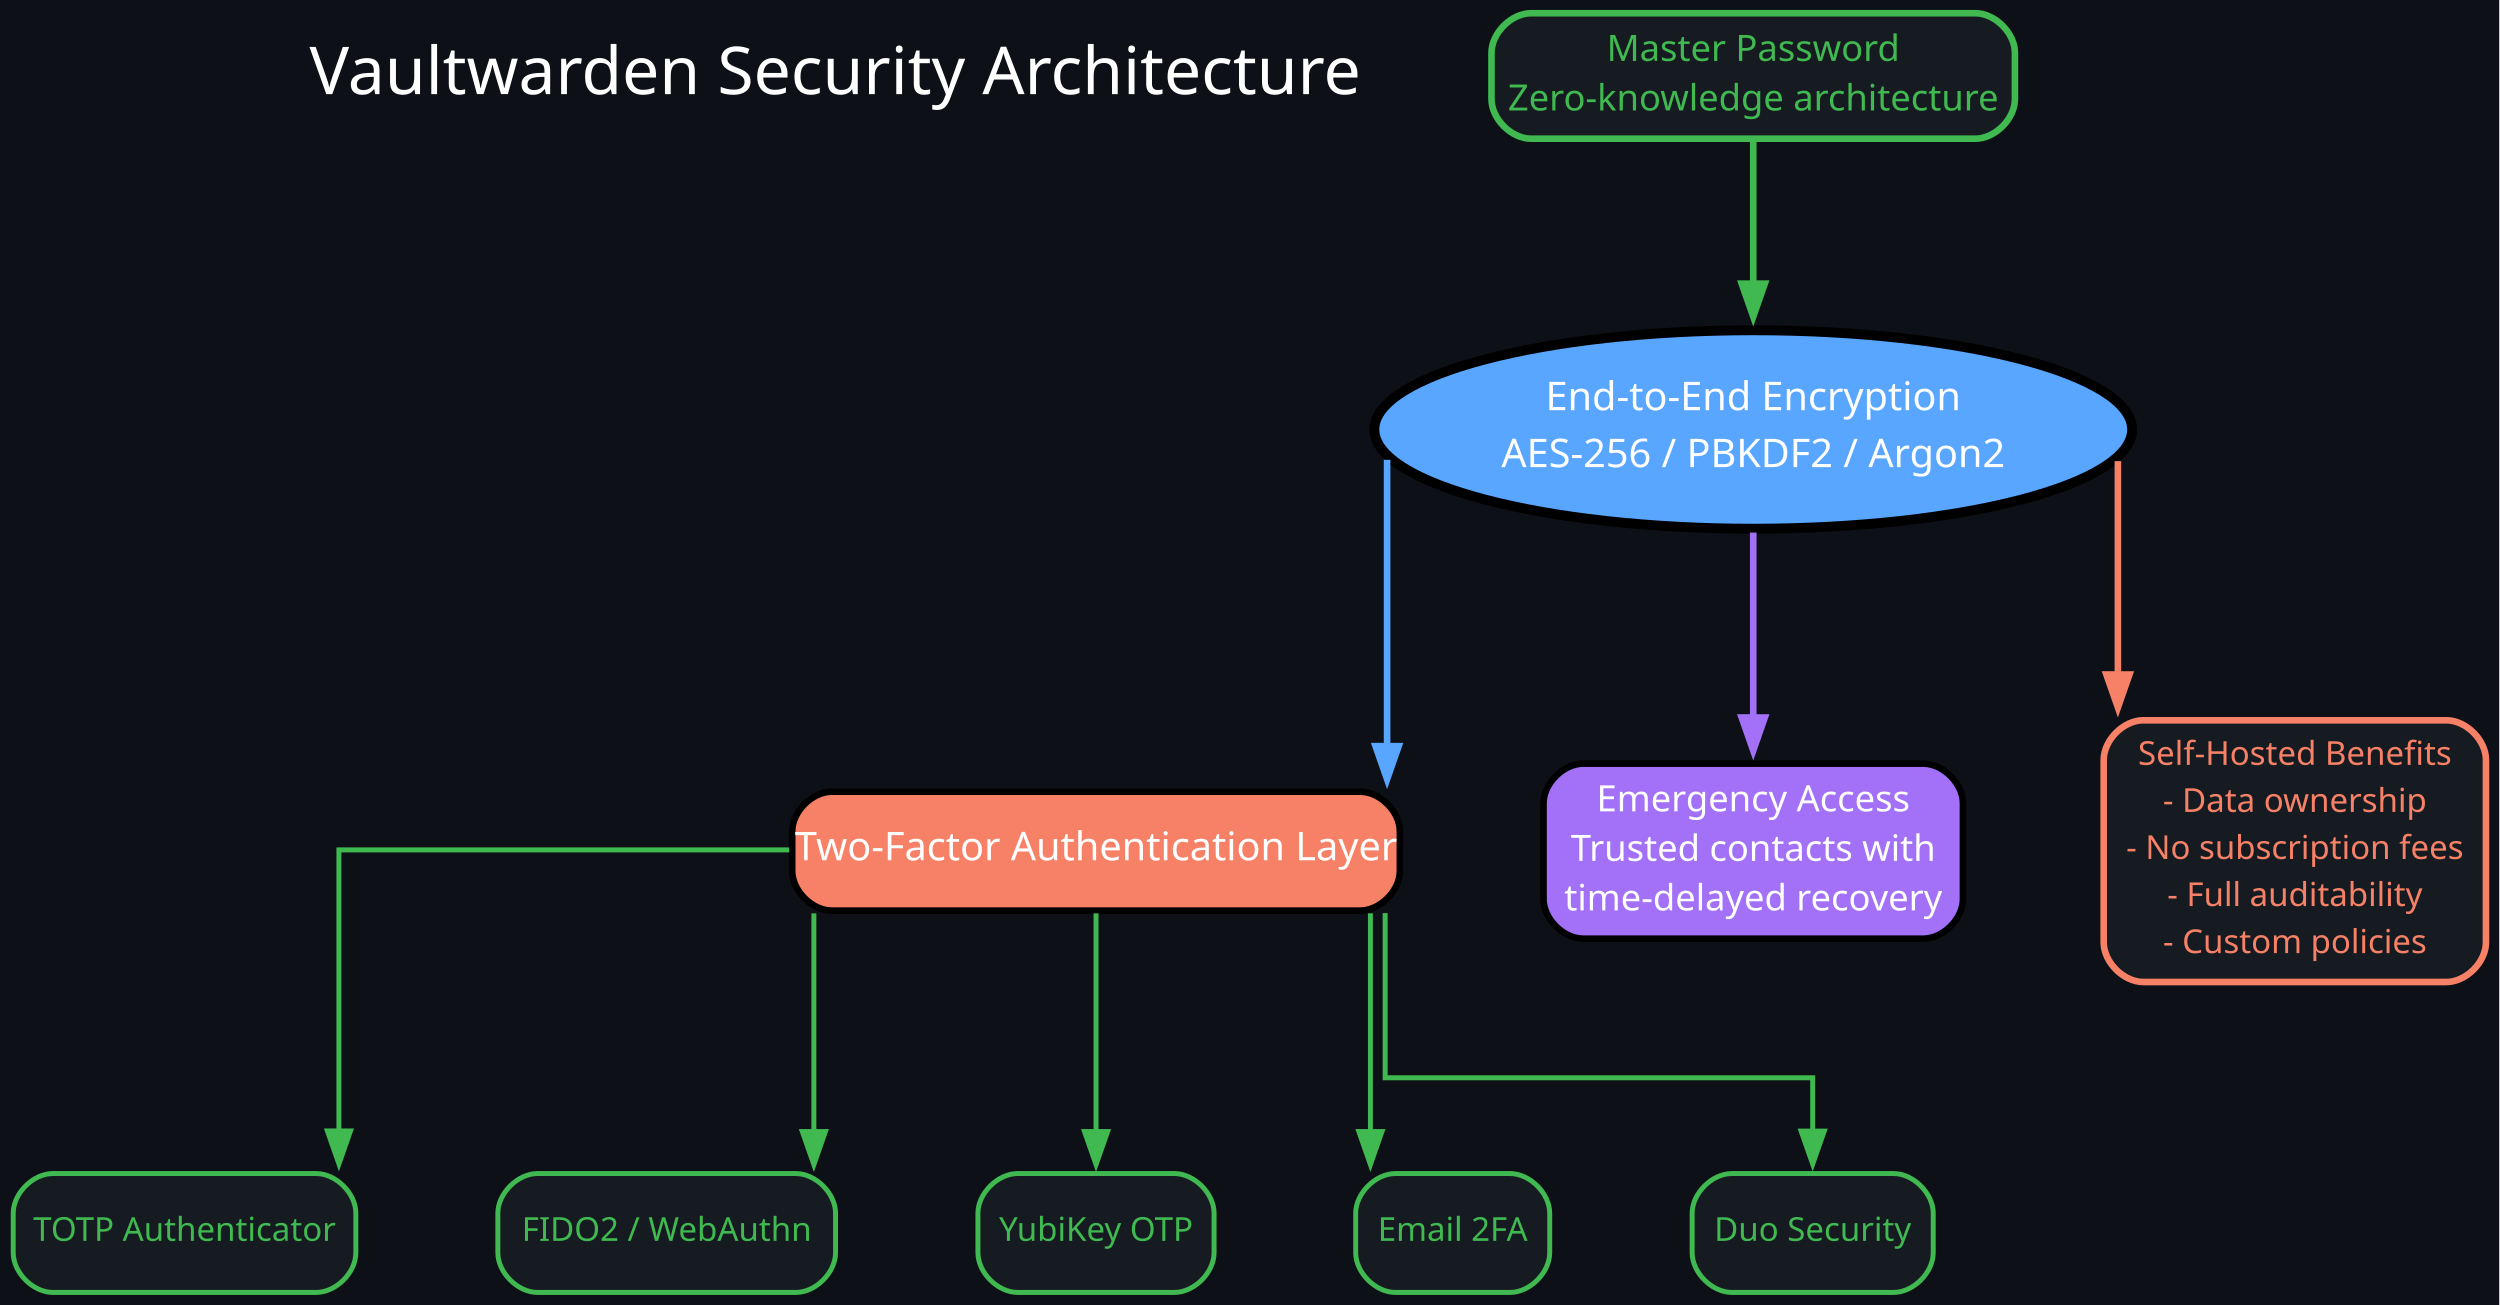
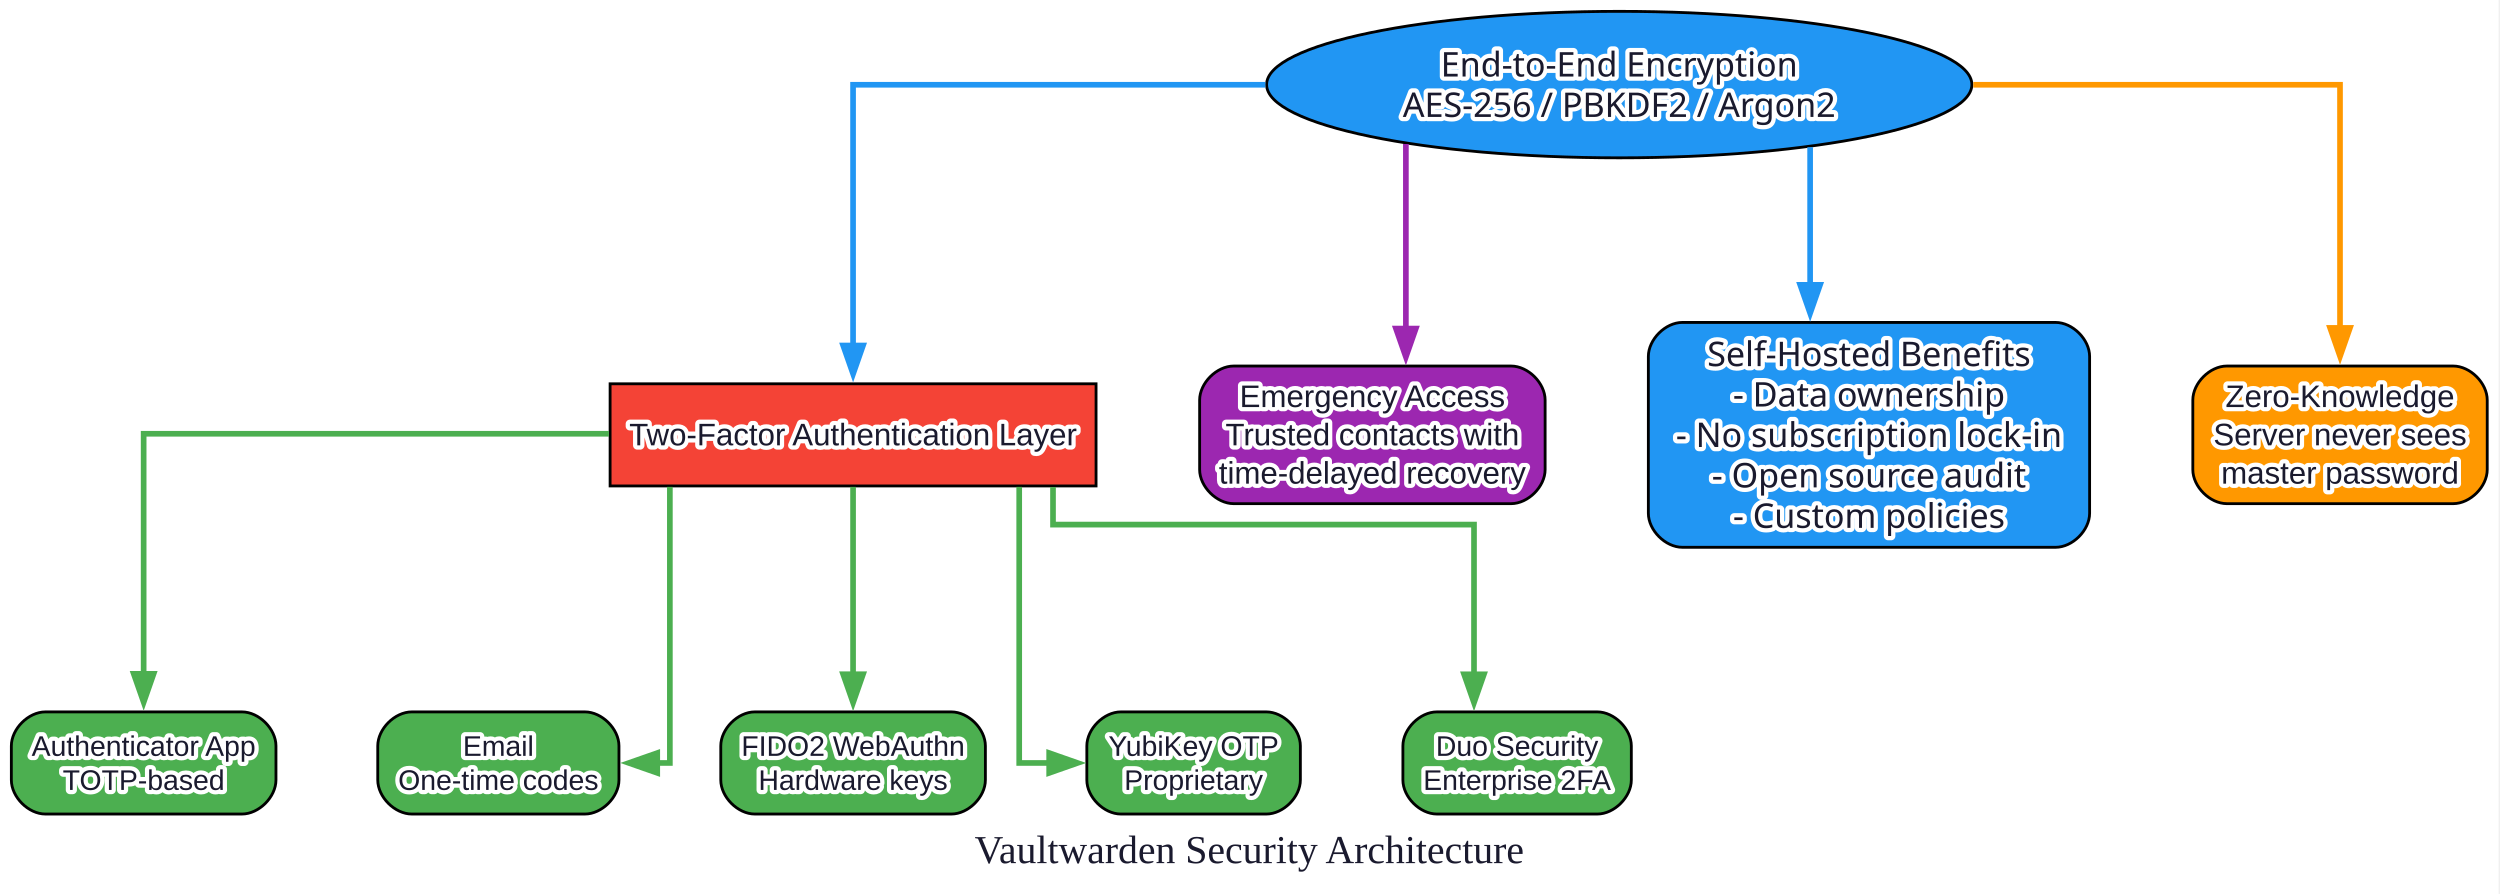
- <svg xmlns="http://www.w3.org/2000/svg" width="757pt" height="395pt" viewBox="0.00 0.00 757.00 395.00">
-   <g id="graph0" class="graph" transform="scale(1 1) rotate(0) translate(4 391.35)">
-     <polygon fill="#0d1117" stroke="none" points="-4,4 -4,-391.35 752.75,-391.35 752.75,4 -4,4" />
+ <svg xmlns="http://www.w3.org/2000/svg" width="881pt" height="315pt" viewBox="0.00 0.00 881.00 315.00">
+   <style>
+ 
+ text { paint-order: stroke; stroke: #ffffff; stroke-width: 3px; stroke-linejoin: round; fill: #1a1a2e; }
+ </style>
+   <g id="graph0" class="graph" transform="scale(1 1) rotate(0) translate(4 311.37)">
+     <polygon fill="white" stroke="none" points="-4,4 -4,-311.37 876.5,-311.37 876.5,4 -4,4" />
+     <text xml:space="preserve" text-anchor="middle" x="436.25" y="-7.2" font-family="Times New Roman,serif" font-size="14.00">Vaultwarden Security Architecture</text>
    <g id="node1" class="node">
-       <text xml:space="preserve" text-anchor="middle" x="248.88" y="-362.85" font-family="Segoe UI" font-size="20.00" fill="white">Vaultwarden Security Architecture</text>
+       <ellipse fill="#2196f3" stroke="black" cx="566.62" cy="-281.56" rx="124.27" ry="25.81" />
+       <text xml:space="preserve" text-anchor="middle" x="566.62" y="-284.41" font-family="Arial Bold" font-size="12.00" fill="white">End-to-End Encryption</text>
+       <text xml:space="preserve" text-anchor="middle" x="566.62" y="-270.16" font-family="Arial Bold" font-size="12.00" fill="white">AES-256 / PBKDF2 / Argon2</text>
    </g>
    <g id="node2" class="node">
-       <ellipse fill="#58a6ff" stroke="black" stroke-width="3" cx="526.88" cy="-261.3" rx="114.73" ry="30.05" />
-       <text xml:space="preserve" text-anchor="middle" x="526.88" y="-267.15" font-family="Segoe UI" font-size="12.00" fill="white">End-to-End Encryption</text>
-       <text xml:space="preserve" text-anchor="middle" x="526.88" y="-249.9" font-family="Segoe UI" font-size="12.00" fill="white">AES-256 / PBKDF2 / Argon2</text>
+       <polygon fill="#f44336" stroke="black" points="382.25,-176.12 211,-176.12 211,-140.12 382.25,-140.12 382.25,-176.12" />
+       <text xml:space="preserve" text-anchor="middle" x="296.62" y="-154.43" font-family="Arial" font-size="11.00" fill="white">Two-Factor Authentication Layer</text>
+     </g>
+     <g id="edge1" class="edge">
+       <path fill="none" stroke="#2196f3" stroke-width="2" d="M441.9,-281.5C371.15,-281.5 296.62,-281.5 296.62,-281.5 296.62,-281.5 296.62,-189.62 296.62,-189.62" />
+       <polygon fill="#2196f3" stroke="#2196f3" stroke-width="2" points="300.13,-189.62 296.63,-179.62 293.13,-189.62 300.13,-189.62" />
+     </g>
+     <g id="node8" class="node">
+       <path fill="#9c27b0" stroke="black" d="M528.5,-182.38C528.5,-182.38 430.75,-182.38 430.75,-182.38 424.75,-182.38 418.75,-176.38 418.75,-170.38 418.75,-170.38 418.75,-145.88 418.75,-145.88 418.75,-139.88 424.75,-133.88 430.75,-133.88 430.75,-133.88 528.5,-133.88 528.5,-133.88 534.5,-133.88 540.5,-139.88 540.5,-145.88 540.5,-145.88 540.5,-170.38 540.5,-170.38 540.5,-176.38 534.5,-182.38 528.5,-182.38" />
+       <text xml:space="preserve" text-anchor="middle" x="479.62" y="-167.93" font-family="Arial" font-size="11.00" fill="white">Emergency Access</text>
+       <text xml:space="preserve" text-anchor="middle" x="479.62" y="-154.43" font-family="Arial" font-size="11.00" fill="white">Trusted contacts with</text>
+       <text xml:space="preserve" text-anchor="middle" x="479.62" y="-140.93" font-family="Arial" font-size="11.00" fill="white">time-delayed recovery</text>
+     </g>
+     <g id="edge2" class="edge">
+       <path fill="none" stroke="#9c27b0" stroke-width="2" d="M491.43,-260.62C491.43,-260.62 491.43,-195.59 491.43,-195.59" />
+       <polygon fill="#9c27b0" stroke="#9c27b0" stroke-width="2" points="494.93,-195.59 491.43,-185.59 487.93,-195.59 494.93,-195.59" />
+     </g>
+     <g id="node9" class="node">
+       <path fill="#2196f3" stroke="black" d="M720.38,-197.75C720.38,-197.75 588.88,-197.75 588.88,-197.75 582.88,-197.75 576.88,-191.75 576.88,-185.75 576.88,-185.75 576.88,-130.5 576.88,-130.5 576.88,-124.5 582.88,-118.5 588.88,-118.5 588.88,-118.5 720.38,-118.5 720.38,-118.5 726.38,-118.5 732.38,-124.5 732.38,-130.5 732.38,-130.5 732.38,-185.75 732.38,-185.75 732.38,-191.75 726.38,-197.75 720.38,-197.75" />
+       <text xml:space="preserve" text-anchor="middle" x="654.62" y="-182.35" font-family="Arial Bold" font-size="12.00" fill="white">Self-Hosted Benefits</text>
+       <text xml:space="preserve" text-anchor="middle" x="654.62" y="-168.1" font-family="Arial Bold" font-size="12.00" fill="white">- Data ownership</text>
+       <text xml:space="preserve" text-anchor="middle" x="654.62" y="-153.85" font-family="Arial Bold" font-size="12.00" fill="white">- No subscription lock-in</text>
+       <text xml:space="preserve" text-anchor="middle" x="654.62" y="-139.6" font-family="Arial Bold" font-size="12.00" fill="white">- Open source audit</text>
+       <text xml:space="preserve" text-anchor="middle" x="654.62" y="-125.35" font-family="Arial Bold" font-size="12.00" fill="white">- Custom policies</text>
+     </g>
+     <g id="edge9" class="edge">
+       <path fill="none" stroke="#2196f3" stroke-width="2" d="M633.89,-259.49C633.89,-259.49 633.89,-210.99 633.89,-210.99" />
+       <polygon fill="#2196f3" stroke="#2196f3" stroke-width="2" points="637.39,-210.99 633.89,-200.99 630.39,-210.99 637.39,-210.99" />
+     </g>
+     <g id="node10" class="node">
+       <path fill="#ff9800" stroke="black" d="M860.5,-182.38C860.5,-182.38 780.75,-182.38 780.75,-182.38 774.75,-182.38 768.75,-176.38 768.75,-170.38 768.75,-170.38 768.75,-145.88 768.75,-145.88 768.75,-139.88 774.75,-133.88 780.75,-133.88 780.75,-133.88 860.5,-133.88 860.5,-133.88 866.5,-133.88 872.5,-139.88 872.5,-145.88 872.5,-145.88 872.5,-170.38 872.5,-170.38 872.5,-176.38 866.5,-182.38 860.5,-182.38" />
+       <text xml:space="preserve" text-anchor="middle" x="820.62" y="-167.93" font-family="Arial" font-size="11.00" fill="white">Zero-Knowledge</text>
+       <text xml:space="preserve" text-anchor="middle" x="820.62" y="-154.43" font-family="Arial" font-size="11.00" fill="white">Server never sees</text>
+       <text xml:space="preserve" text-anchor="middle" x="820.62" y="-140.93" font-family="Arial" font-size="11.00" fill="white">master password</text>
+     </g>
+     <g id="edge8" class="edge">
+       <path fill="none" stroke="#ff9800" stroke-width="2" d="M691.39,-281.5C755.63,-281.5 820.62,-281.5 820.62,-281.5 820.62,-281.5 820.62,-195.82 820.62,-195.82" />
+       <polygon fill="#ff9800" stroke="#ff9800" stroke-width="2" points="824.13,-195.82 820.63,-185.82 817.13,-195.82 824.13,-195.82" />
+     </g>
+     <g id="node3" class="node">
+       <path fill="#4caf50" stroke="black" d="M81.25,-60.5C81.25,-60.5 12,-60.5 12,-60.5 6,-60.5 0,-54.5 0,-48.5 0,-48.5 0,-36.5 0,-36.5 0,-30.5 6,-24.5 12,-24.5 12,-24.5 81.25,-24.5 81.25,-24.5 87.25,-24.5 93.25,-30.5 93.25,-36.5 93.25,-36.5 93.25,-48.5 93.25,-48.5 93.25,-54.5 87.25,-60.5 81.25,-60.5" />
+       <text xml:space="preserve" text-anchor="middle" x="46.62" y="-45" font-family="Arial" font-size="10.00" fill="white">Authenticator App</text>
+       <text xml:space="preserve" text-anchor="middle" x="46.62" y="-33" font-family="Arial" font-size="10.00" fill="white">TOTP-based</text>
+     </g>
+     <g id="edge3" class="edge">
+       <path fill="none" stroke="#4caf50" stroke-width="2" d="M210.59,-158.5C138.27,-158.5 46.62,-158.5 46.62,-158.5 46.62,-158.5 46.62,-73.91 46.62,-73.91" />
+       <polygon fill="#4caf50" stroke="#4caf50" stroke-width="2" points="50.13,-73.91 46.63,-63.91 43.13,-73.91 50.13,-73.91" />
    </g>
    <g id="node4" class="node">
-       <path fill="#f78166" stroke="black" stroke-width="2" d="M407.88,-151.62C407.88,-151.62 247.88,-151.62 247.88,-151.62 241.88,-151.62 235.88,-145.62 235.88,-139.62 235.88,-139.62 235.88,-127.62 235.88,-127.62 235.88,-121.62 241.88,-115.62 247.88,-115.62 247.88,-115.62 407.88,-115.62 407.88,-115.62 413.88,-115.62 419.88,-121.62 419.88,-127.62 419.88,-127.62 419.88,-139.62 419.88,-139.62 419.88,-145.62 413.88,-151.62 407.88,-151.62" />
-       <text xml:space="preserve" text-anchor="middle" x="327.88" y="-130.85" font-family="Segoe UI" font-size="12.00" fill="white">Two-Factor Authentication Layer</text>
+       <path fill="#4caf50" stroke="black" d="M202.12,-60.5C202.12,-60.5 141.12,-60.5 141.12,-60.5 135.12,-60.5 129.12,-54.5 129.12,-48.5 129.12,-48.5 129.12,-36.5 129.12,-36.5 129.12,-30.5 135.12,-24.5 141.12,-24.5 141.12,-24.5 202.12,-24.5 202.12,-24.5 208.12,-24.5 214.12,-30.5 214.12,-36.5 214.12,-36.5 214.12,-48.5 214.12,-48.5 214.12,-54.5 208.12,-60.5 202.12,-60.5" />
+       <text xml:space="preserve" text-anchor="middle" x="171.62" y="-45" font-family="Arial" font-size="10.00" fill="white">Email</text>
+       <text xml:space="preserve" text-anchor="middle" x="171.62" y="-33" font-family="Arial" font-size="10.00" fill="white">One-time codes</text>
+     </g>
+     <g id="edge4" class="edge">
+       <path fill="none" stroke="#4caf50" stroke-width="2" d="M232.06,-139.8C232.06,-107.2 232.06,-42.5 232.06,-42.5 232.06,-42.5 227.61,-42.5 227.61,-42.5" />
+       <polygon fill="#4caf50" stroke="#4caf50" stroke-width="2" points="227.61,-39 217.61,-42.5 227.61,-46 227.61,-39" />
+     </g>
+     <g id="node5" class="node">
+       <path fill="#4caf50" stroke="black" d="M331.25,-60.5C331.25,-60.5 262,-60.5 262,-60.5 256,-60.5 250,-54.5 250,-48.5 250,-48.5 250,-36.5 250,-36.5 250,-30.5 256,-24.5 262,-24.5 262,-24.5 331.25,-24.5 331.25,-24.5 337.25,-24.5 343.25,-30.5 343.25,-36.5 343.25,-36.5 343.25,-48.5 343.25,-48.5 343.25,-54.5 337.25,-60.5 331.25,-60.5" />
+       <text xml:space="preserve" text-anchor="middle" x="296.62" y="-45" font-family="Arial" font-size="10.00" fill="white">FIDO2 WebAuthn</text>
+       <text xml:space="preserve" text-anchor="middle" x="296.62" y="-33" font-family="Arial" font-size="10.00" fill="white">Hardware keys</text>
+     </g>
+     <g id="edge5" class="edge">
+       <path fill="none" stroke="#4caf50" stroke-width="2" d="M296.62,-139.8C296.62,-139.8 296.62,-73.76 296.62,-73.76" />
+       <polygon fill="#4caf50" stroke="#4caf50" stroke-width="2" points="300.13,-73.76 296.63,-63.76 293.13,-73.76 300.13,-73.76" />
+     </g>
+     <g id="node6" class="node">
+       <path fill="#4caf50" stroke="black" d="M442.25,-60.5C442.25,-60.5 391,-60.5 391,-60.5 385,-60.5 379,-54.5 379,-48.5 379,-48.5 379,-36.5 379,-36.5 379,-30.5 385,-24.5 391,-24.5 391,-24.5 442.25,-24.5 442.25,-24.5 448.25,-24.5 454.25,-30.5 454.25,-36.5 454.25,-36.5 454.25,-48.5 454.25,-48.5 454.25,-54.5 448.25,-60.5 442.25,-60.5" />
+       <text xml:space="preserve" text-anchor="middle" x="416.62" y="-45" font-family="Arial" font-size="10.00" fill="white">YubiKey OTP</text>
+       <text xml:space="preserve" text-anchor="middle" x="416.62" y="-33" font-family="Arial" font-size="10.00" fill="white">Proprietary</text>
+     </g>
+     <g id="edge6" class="edge">
+       <path fill="none" stroke="#4caf50" stroke-width="2" d="M355.17,-139.8C355.17,-107.2 355.17,-42.5 355.17,-42.5 355.17,-42.5 365.73,-42.5 365.73,-42.5" />
+       <polygon fill="#4caf50" stroke="#4caf50" stroke-width="2" points="365.73,-46 375.73,-42.5 365.73,-39 365.73,-46" />
+     </g>
+     <g id="node7" class="node">
+       <path fill="#4caf50" stroke="black" d="M558.88,-60.5C558.88,-60.5 502.38,-60.5 502.38,-60.5 496.38,-60.5 490.38,-54.5 490.38,-48.5 490.38,-48.5 490.38,-36.5 490.38,-36.5 490.38,-30.5 496.38,-24.5 502.38,-24.5 502.38,-24.5 558.88,-24.5 558.88,-24.5 564.88,-24.5 570.88,-30.5 570.88,-36.5 570.88,-36.5 570.88,-48.5 570.88,-48.5 570.88,-54.5 564.88,-60.5 558.88,-60.5" />
+       <text xml:space="preserve" text-anchor="middle" x="530.62" y="-45" font-family="Arial" font-size="10.00" fill="white">Duo Security</text>
+       <text xml:space="preserve" text-anchor="middle" x="530.62" y="-33" font-family="Arial" font-size="10.00" fill="white">Enterprise 2FA</text>
    </g>
    <g id="edge7" class="edge">
-       <path fill="none" stroke="#58a6ff" stroke-width="2" d="M416.01,-252.12C416.01,-252.12 416.01,-165.41 416.01,-165.41" />
-       <polygon fill="#58a6ff" stroke="#58a6ff" stroke-width="2" points="419.51,-165.41 416.01,-155.41 412.51,-165.41 419.51,-165.41" />
-     </g>
-     <g id="node10" class="node">
-       <path fill="#a371f7" stroke="black" stroke-width="2" d="M578.38,-160.12C578.38,-160.12 475.38,-160.12 475.38,-160.12 469.38,-160.12 463.38,-154.12 463.38,-148.12 463.38,-148.12 463.38,-119.12 463.38,-119.12 463.38,-113.12 469.38,-107.12 475.38,-107.12 475.38,-107.12 578.38,-107.12 578.38,-107.12 584.38,-107.12 590.38,-113.12 590.38,-119.12 590.38,-119.12 590.38,-148.12 590.38,-148.12 590.38,-154.12 584.38,-160.12 578.38,-160.12" />
-       <text xml:space="preserve" text-anchor="middle" x="526.88" y="-145.68" font-family="Segoe UI" font-size="11.00" fill="white">Emergency Access</text>
-       <text xml:space="preserve" text-anchor="middle" x="526.88" y="-130.68" font-family="Segoe UI" font-size="11.00" fill="white">Trusted contacts with</text>
-       <text xml:space="preserve" text-anchor="middle" x="526.88" y="-115.67" font-family="Segoe UI" font-size="11.00" fill="white">time-delayed recovery</text>
-     </g>
-     <g id="edge8" class="edge">
-       <path fill="none" stroke="#a371f7" stroke-width="2" d="M526.88,-230.07C526.88,-230.07 526.88,-174.09 526.88,-174.09" />
-       <polygon fill="#a371f7" stroke="#a371f7" stroke-width="2" points="530.38,-174.09 526.88,-164.09 523.38,-174.09 530.38,-174.09" />
-     </g>
-     <g id="node11" class="node">
-       <path fill="#161b22" stroke="#f78166" stroke-width="2" d="M736.75,-173.25C736.75,-173.25 645,-173.25 645,-173.25 639,-173.25 633,-167.25 633,-161.25 633,-161.25 633,-106 633,-106 633,-100 639,-94 645,-94 645,-94 736.75,-94 736.75,-94 742.75,-94 748.75,-100 748.75,-106 748.75,-106 748.75,-161.25 748.75,-161.25 748.75,-167.25 742.75,-173.25 736.75,-173.25" />
-       <text xml:space="preserve" text-anchor="middle" x="690.88" y="-159.75" font-family="Segoe UI" font-size="10.00" fill="#f78166">Self-Hosted Benefits</text>
-       <text xml:space="preserve" text-anchor="middle" x="690.88" y="-145.5" font-family="Segoe UI" font-size="10.00" fill="#f78166">- Data ownership</text>
-       <text xml:space="preserve" text-anchor="middle" x="690.88" y="-131.25" font-family="Segoe UI" font-size="10.00" fill="#f78166">- No subscription fees</text>
-       <text xml:space="preserve" text-anchor="middle" x="690.88" y="-117" font-family="Segoe UI" font-size="10.00" fill="#f78166">- Full auditability</text>
-       <text xml:space="preserve" text-anchor="middle" x="690.88" y="-102.75" font-family="Segoe UI" font-size="10.00" fill="#f78166">- Custom policies</text>
-     </g>
-     <g id="edge9" class="edge">
-       <path fill="none" stroke="#f78166" stroke-width="2" d="M637.3,-251.71C637.3,-251.71 637.3,-187.12 637.3,-187.12" />
-       <polygon fill="#f78166" stroke="#f78166" stroke-width="2" points="640.8,-187.12 637.3,-177.12 633.8,-187.12 640.8,-187.12" />
-     </g>
-     <g id="node3" class="node">
-       <path fill="#161b22" stroke="#3fb950" stroke-width="2" d="M594.12,-387.35C594.12,-387.35 459.62,-387.35 459.62,-387.35 453.62,-387.35 447.62,-381.35 447.62,-375.35 447.62,-375.35 447.62,-361.35 447.62,-361.35 447.62,-355.35 453.62,-349.35 459.62,-349.35 459.62,-349.35 594.12,-349.35 594.12,-349.35 600.12,-349.35 606.12,-355.35 606.12,-361.35 606.12,-361.35 606.12,-375.35 606.12,-375.35 606.12,-381.35 600.12,-387.35 594.12,-387.35" />
-       <text xml:space="preserve" text-anchor="middle" x="526.88" y="-372.9" font-family="Segoe UI" font-size="11.00" fill="#3fb950">Master Password</text>
-       <text xml:space="preserve" text-anchor="middle" x="526.88" y="-357.9" font-family="Segoe UI" font-size="11.00" fill="#3fb950">Zero-knowledge architecture</text>
-     </g>
-     <g id="edge1" class="edge">
-       <path fill="none" stroke="#3fb950" stroke-width="2" d="M526.88,-348.47C526.88,-348.47 526.88,-305.47 526.88,-305.47" />
-       <polygon fill="#3fb950" stroke="#3fb950" stroke-width="2" points="530.38,-305.47 526.88,-295.47 523.38,-305.47 530.38,-305.47" />
-     </g>
-     <g id="node5" class="node">
-       <path fill="#161b22" stroke="#3fb950" stroke-width="1.5" d="M91.75,-36C91.75,-36 12,-36 12,-36 6,-36 0,-30 0,-24 0,-24 0,-12 0,-12 0,-6 6,0 12,0 12,0 91.75,0 91.75,0 97.75,0 103.75,-6 103.75,-12 103.75,-12 103.75,-24 103.75,-24 103.75,-30 97.75,-36 91.75,-36" />
-       <text xml:space="preserve" text-anchor="middle" x="51.88" y="-15.62" font-family="Segoe UI" font-size="10.00" fill="#3fb950">TOTP Authenticator</text>
-     </g>
-     <g id="edge2" class="edge">
-       <path fill="none" stroke="#3fb950" stroke-width="1.5" d="M234.96,-134C171.41,-134 98.62,-134 98.62,-134 98.62,-134 98.62,-48.91 98.62,-48.91" />
-       <polygon fill="#3fb950" stroke="#3fb950" stroke-width="1.5" points="102.13,-48.91 98.63,-38.91 95.13,-48.91 102.13,-48.91" />
-     </g>
-     <g id="node6" class="node">
-       <path fill="#161b22" stroke="#3fb950" stroke-width="1.5" d="M237,-36C237,-36 158.75,-36 158.75,-36 152.75,-36 146.75,-30 146.75,-24 146.75,-24 146.75,-12 146.75,-12 146.75,-6 152.75,0 158.75,0 158.75,0 237,0 237,0 243,0 249,-6 249,-12 249,-12 249,-24 249,-24 249,-30 243,-36 237,-36" />
-       <text xml:space="preserve" text-anchor="middle" x="197.88" y="-15.62" font-family="Segoe UI" font-size="10.00" fill="#3fb950">FIDO2 / WebAuthn</text>
-     </g>
-     <g id="edge3" class="edge">
-       <path fill="none" stroke="#3fb950" stroke-width="1.5" d="M242.44,-114.79C242.44,-114.79 242.44,-48.71 242.44,-48.71" />
-       <polygon fill="#3fb950" stroke="#3fb950" stroke-width="1.5" points="245.94,-48.71 242.44,-38.71 238.94,-48.71 245.94,-48.71" />
-     </g>
-     <g id="node7" class="node">
-       <path fill="#161b22" stroke="#3fb950" stroke-width="1.5" d="M351.62,-36C351.62,-36 304.12,-36 304.12,-36 298.12,-36 292.12,-30 292.12,-24 292.12,-24 292.12,-12 292.12,-12 292.12,-6 298.12,0 304.12,0 304.12,0 351.62,0 351.62,0 357.62,0 363.62,-6 363.62,-12 363.62,-12 363.62,-24 363.62,-24 363.62,-30 357.62,-36 351.62,-36" />
-       <text xml:space="preserve" text-anchor="middle" x="327.88" y="-15.62" font-family="Segoe UI" font-size="10.00" fill="#3fb950">YubiKey OTP</text>
-     </g>
-     <g id="edge4" class="edge">
-       <path fill="none" stroke="#3fb950" stroke-width="1.5" d="M327.88,-114.79C327.88,-114.79 327.88,-48.71 327.88,-48.71" />
-       <polygon fill="#3fb950" stroke="#3fb950" stroke-width="1.5" points="331.38,-48.71 327.88,-38.71 324.38,-48.71 331.38,-48.71" />
-     </g>
-     <g id="node8" class="node">
-       <path fill="#161b22" stroke="#3fb950" stroke-width="1.5" d="M453.25,-36C453.25,-36 418.5,-36 418.5,-36 412.5,-36 406.5,-30 406.5,-24 406.5,-24 406.5,-12 406.5,-12 406.5,-6 412.5,0 418.5,0 418.5,0 453.25,0 453.25,0 459.25,0 465.25,-6 465.25,-12 465.25,-12 465.25,-24 465.25,-24 465.25,-30 459.25,-36 453.25,-36" />
-       <text xml:space="preserve" text-anchor="middle" x="435.88" y="-15.62" font-family="Segoe UI" font-size="10.00" fill="#3fb950">Email 2FA</text>
-     </g>
-     <g id="edge5" class="edge">
-       <path fill="none" stroke="#3fb950" stroke-width="1.5" d="M410.96,-114.79C410.96,-114.79 410.96,-48.71 410.96,-48.71" />
-       <polygon fill="#3fb950" stroke="#3fb950" stroke-width="1.5" points="414.46,-48.71 410.96,-38.71 407.46,-48.71 414.46,-48.71" />
-     </g>
-     <g id="node9" class="node">
-       <path fill="#161b22" stroke="#3fb950" stroke-width="1.5" d="M569.38,-36C569.38,-36 520.38,-36 520.38,-36 514.38,-36 508.38,-30 508.38,-24 508.38,-24 508.38,-12 508.38,-12 508.38,-6 514.38,0 520.38,0 520.38,0 569.38,0 569.38,0 575.38,0 581.38,-6 581.38,-12 581.38,-12 581.38,-24 581.38,-24 581.38,-30 575.38,-36 569.38,-36" />
-       <text xml:space="preserve" text-anchor="middle" x="544.88" y="-15.62" font-family="Segoe UI" font-size="10.00" fill="#3fb950">Duo Security</text>
-     </g>
-     <g id="edge6" class="edge">
-       <path fill="none" stroke="#3fb950" stroke-width="1.5" d="M415.42,-114.87C415.42,-94.55 415.42,-65 415.42,-65 415.42,-65 544.88,-65 544.88,-65 544.88,-65 544.88,-48.85 544.88,-48.85" />
-       <polygon fill="#3fb950" stroke="#3fb950" stroke-width="1.5" points="548.38,-48.85 544.88,-38.85 541.38,-48.85 548.38,-48.85" />
+       <path fill="none" stroke="#4caf50" stroke-width="2" d="M367.08,-139.73C367.08,-132.77 367.08,-126.5 367.08,-126.5 367.08,-126.5 515.44,-126.5 515.44,-126.5 515.44,-126.5 515.44,-73.75 515.44,-73.75" />
+       <polygon fill="#4caf50" stroke="#4caf50" stroke-width="2" points="518.94,-73.75 515.44,-63.75 511.94,-73.75 518.94,-73.75" />
    </g>
  </g>
</svg>
